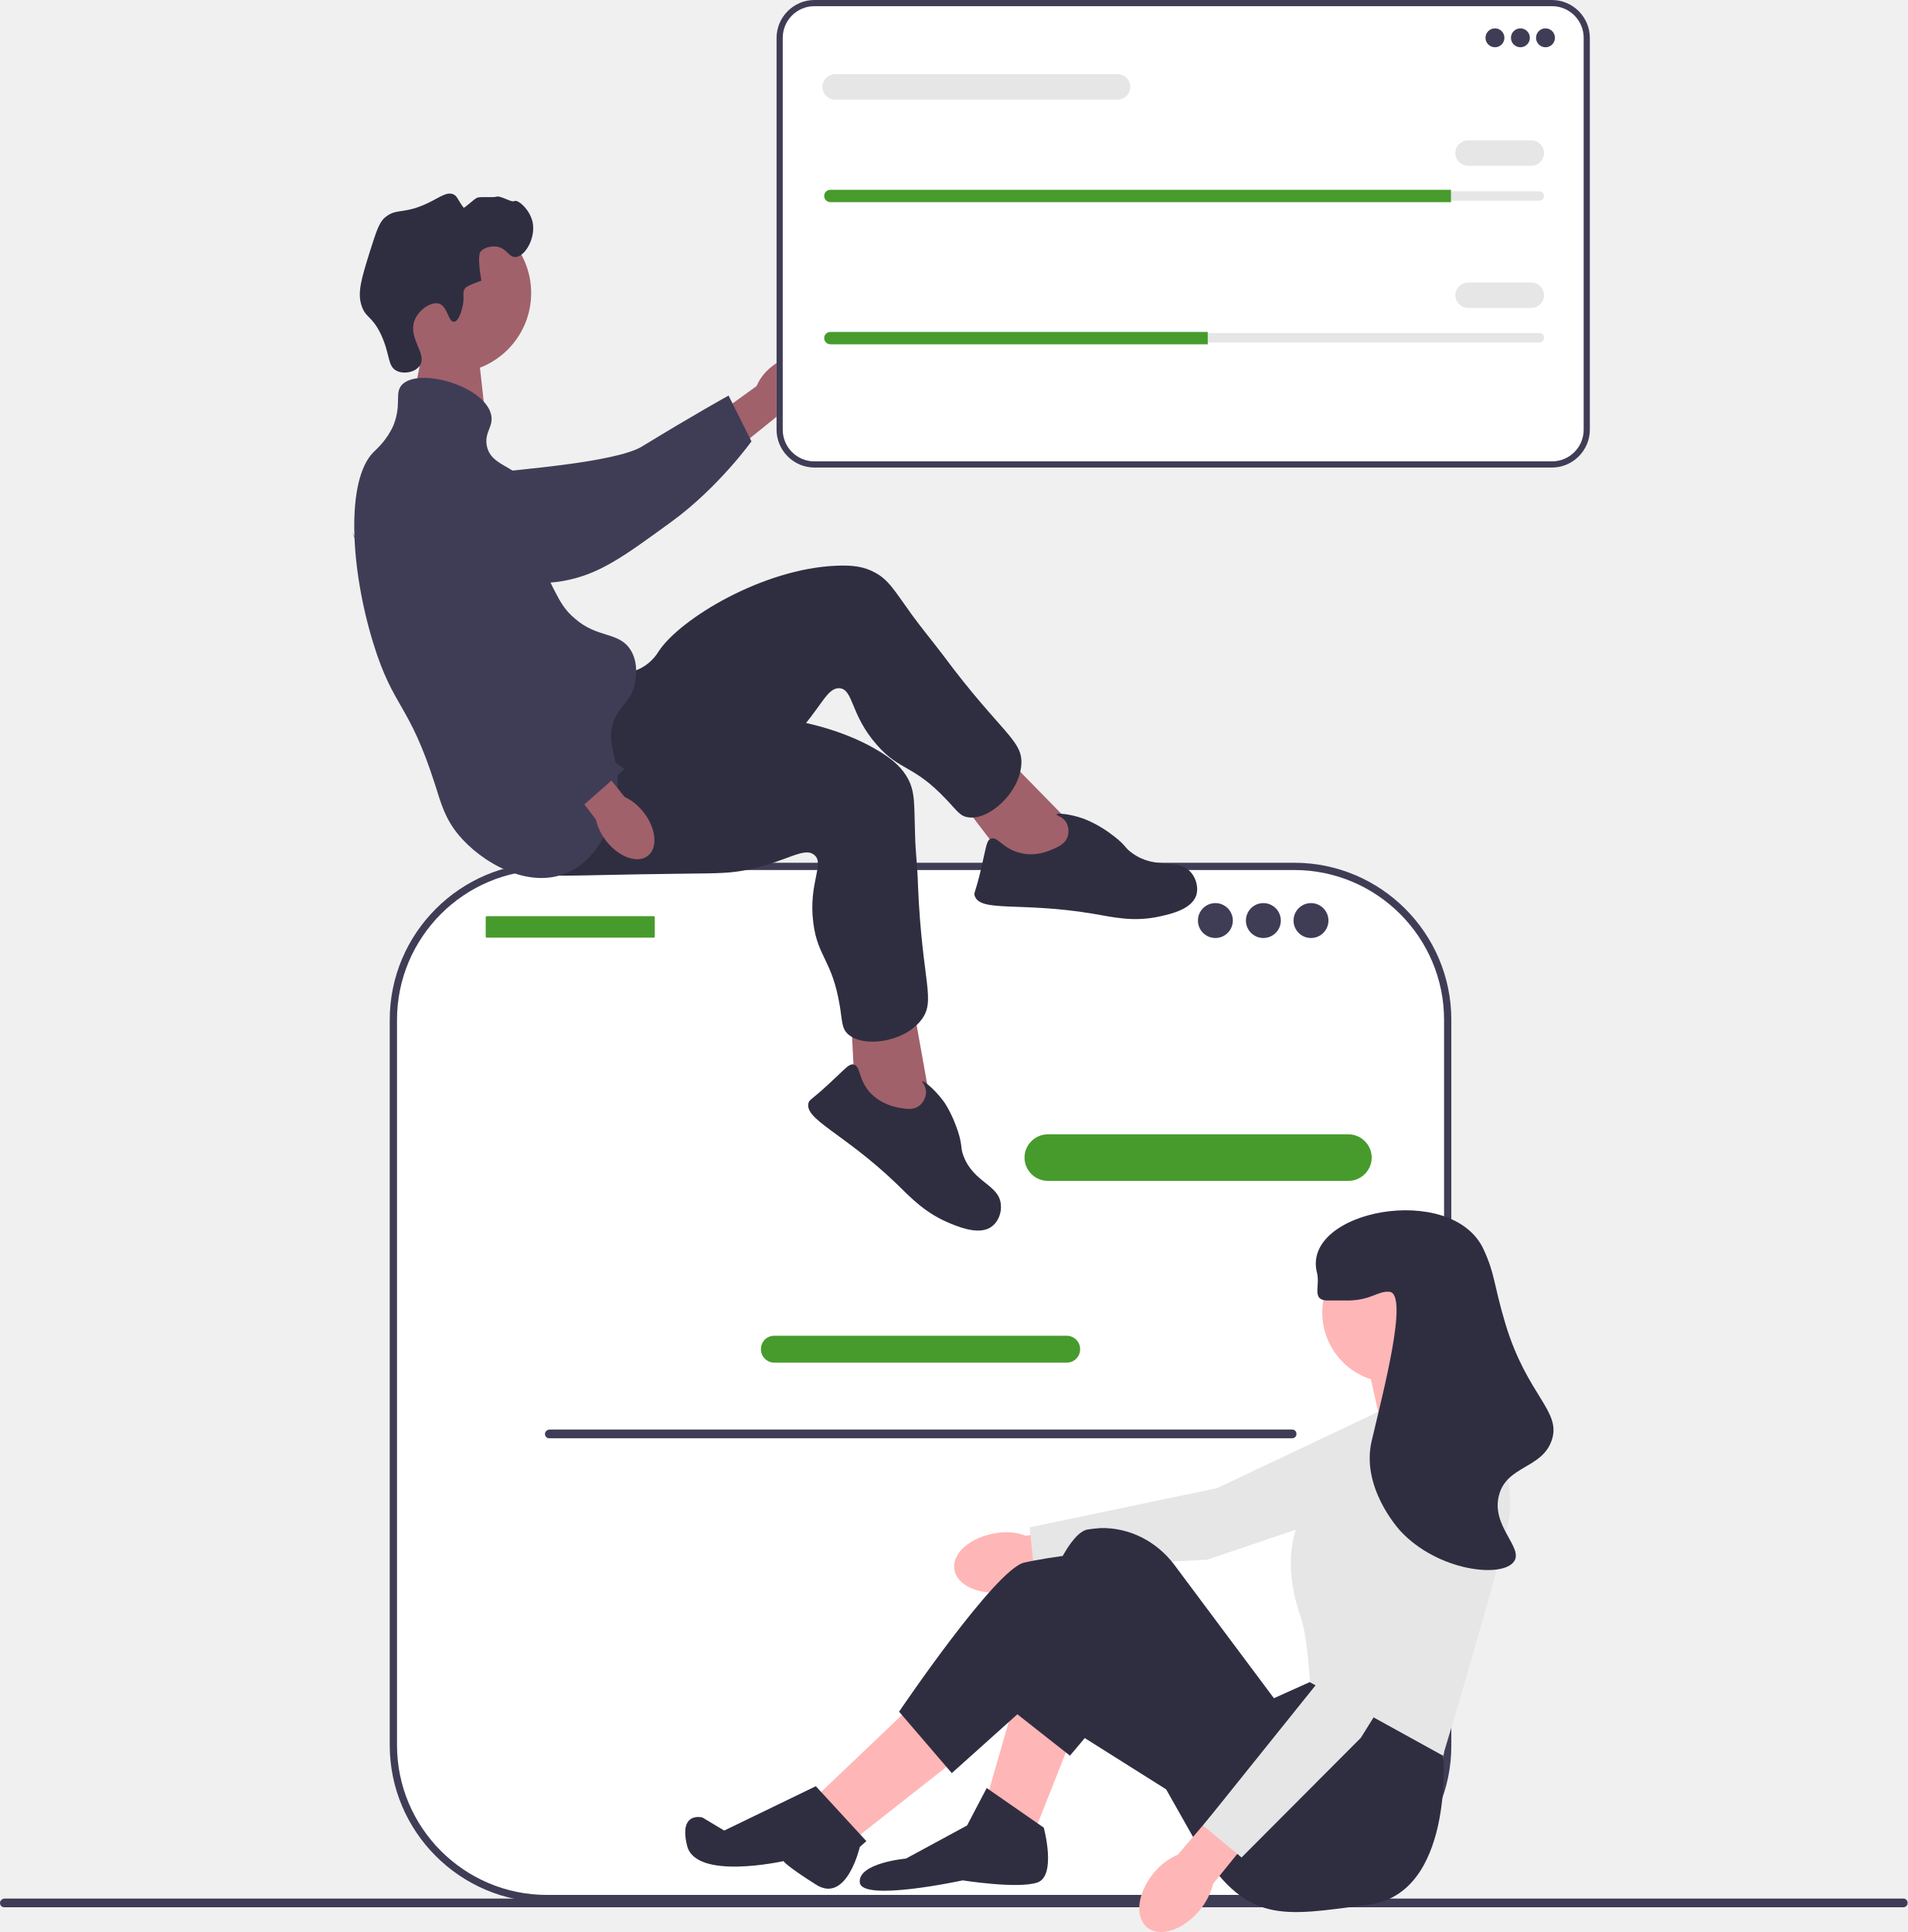
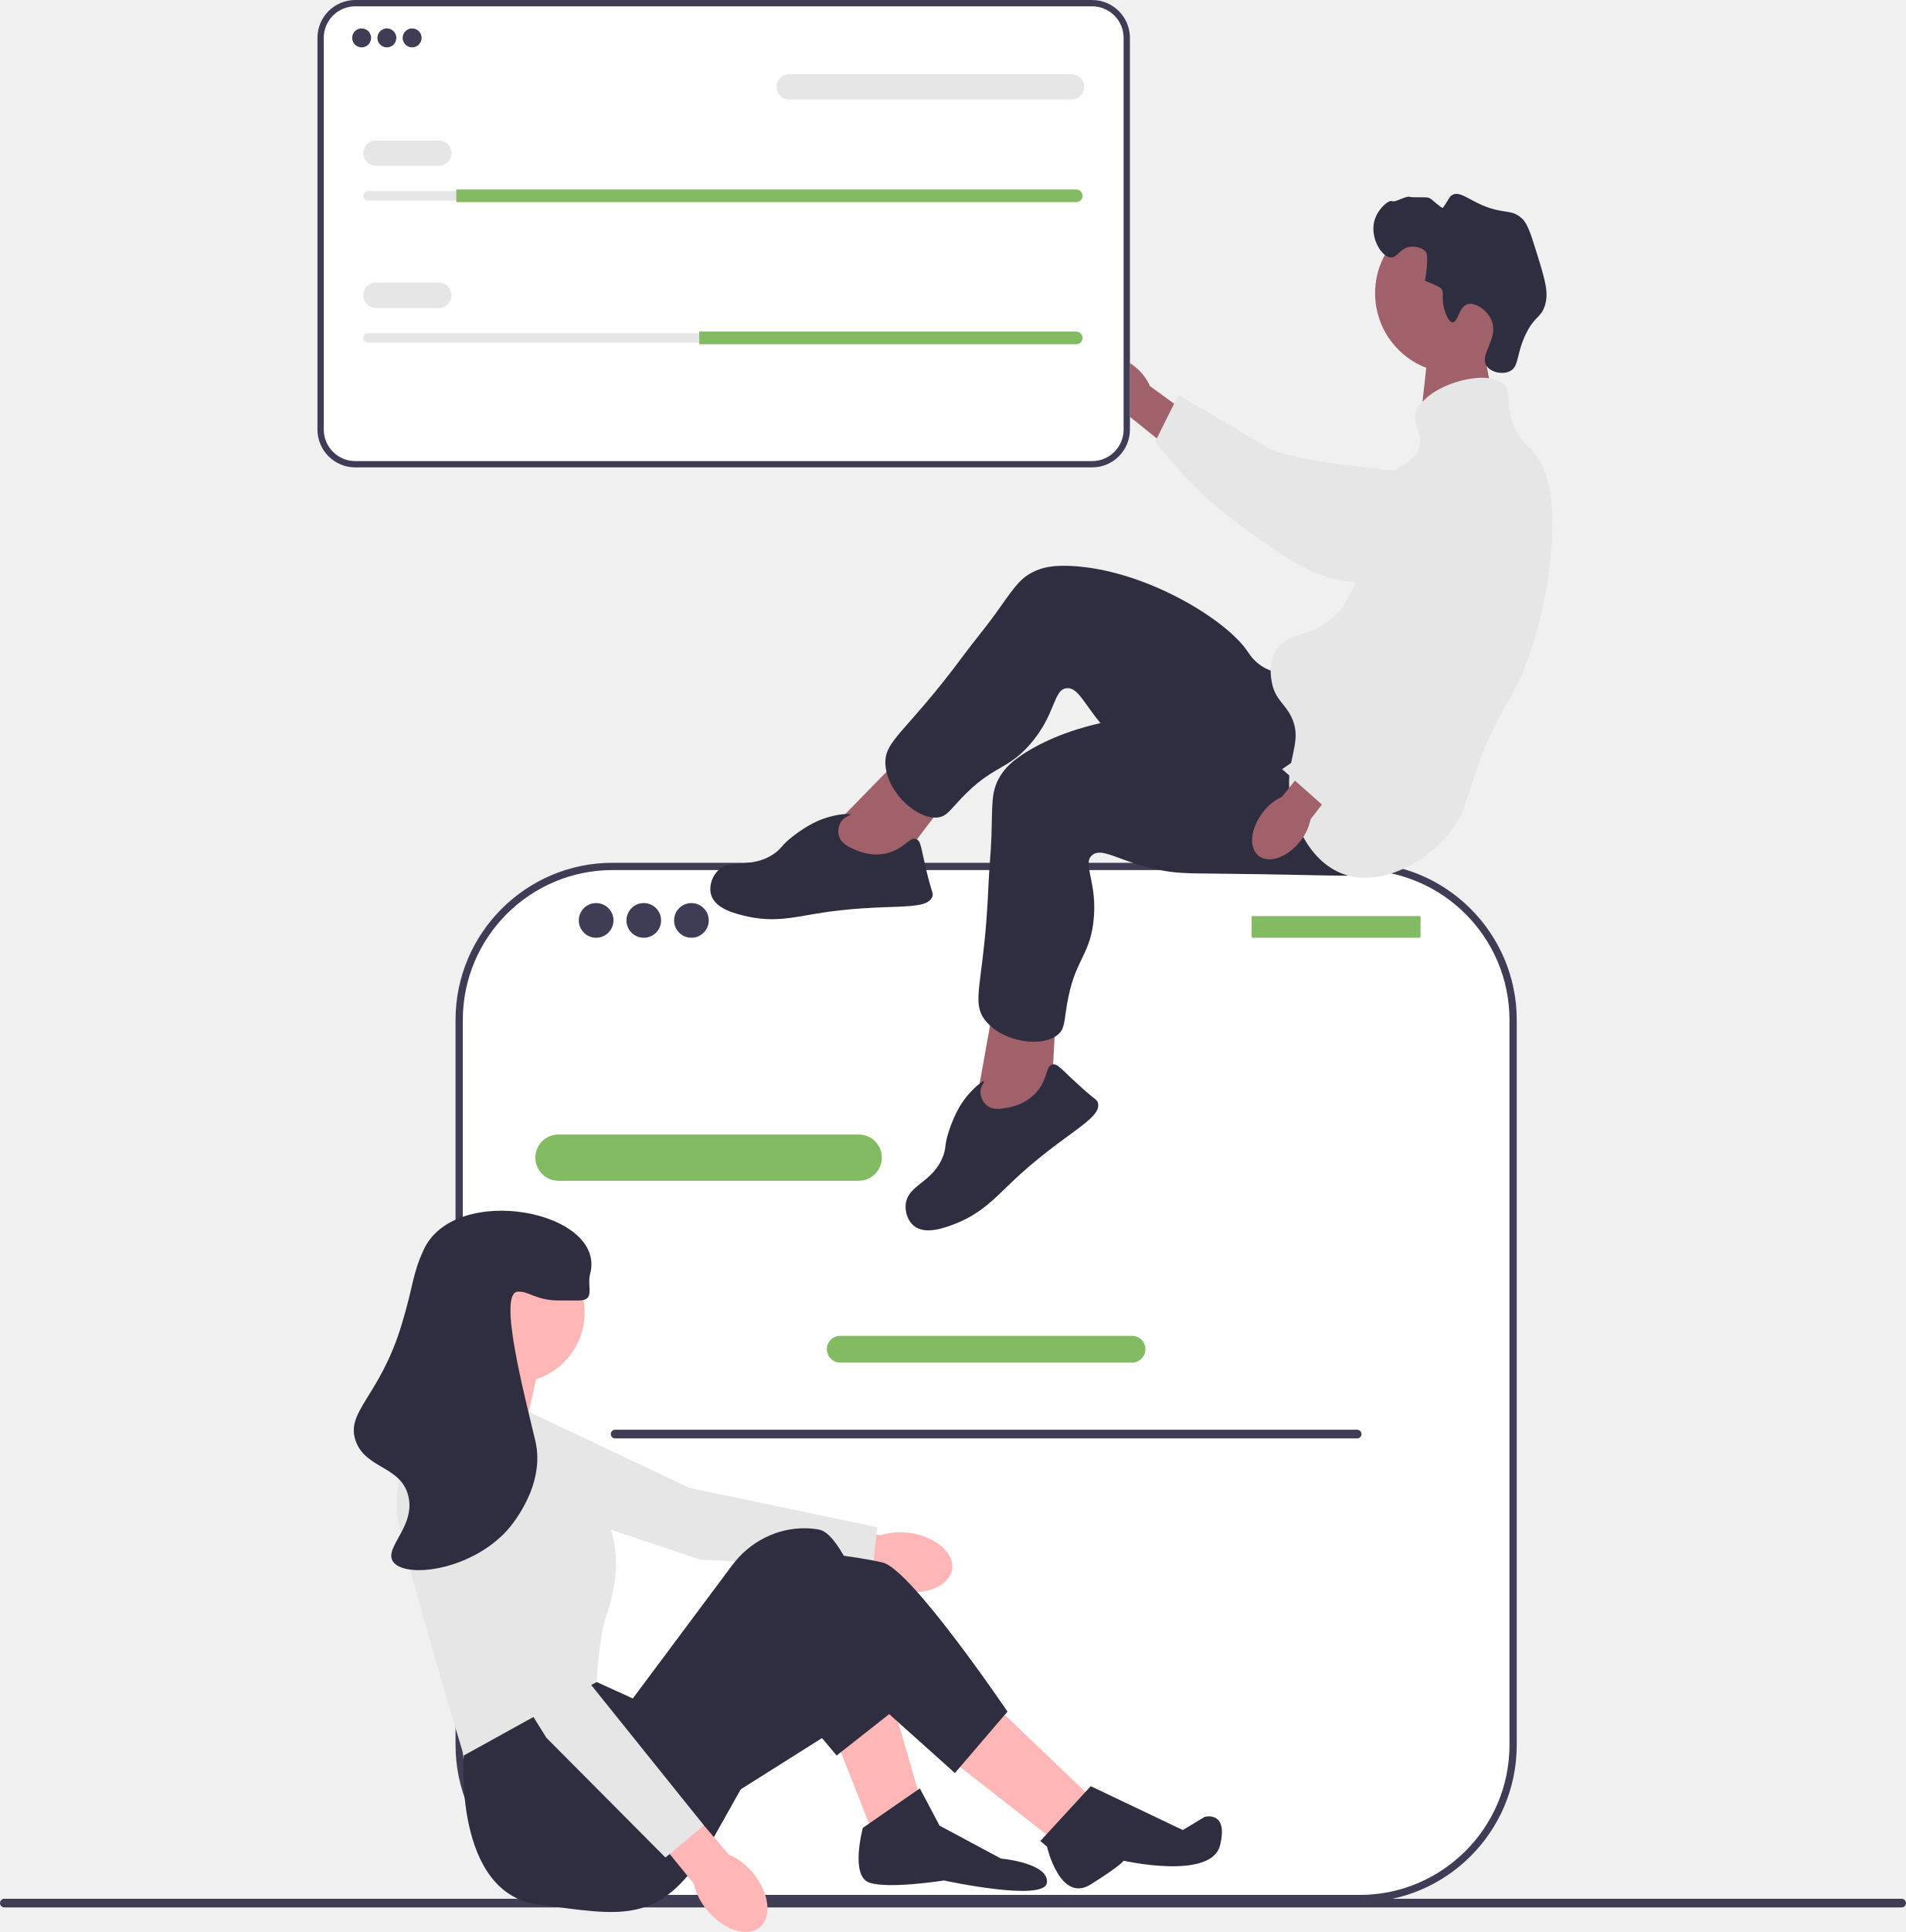
- <svg xmlns="http://www.w3.org/2000/svg" id="Layer_1" x="0px" y="0px" viewBox="0 0 524.7 531.4" style="enable-background:new 0 0 524.7 531.4;" xml:space="preserve">
-   <style type="text/css">	.st0{fill:#A0616A;}	.st1{fill:#3F3D56;}	.st2{fill:#FFFFFF;}	.st3{fill:#479b2c;}	.st4{fill:#2F2E41;}	.st5{fill:#FFB6B6;}	.st6{fill:#E6E6E6;}</style>
-   <polygon class="st0" points="117.7,88.7 113.7,109.7 133.6,115.4 131.1,92.9 " />
-   <path class="st1" d="M0,523.4c0,0.7,0.5,1.2,1.2,1.2h522.3c0.7,0,1.2-0.5,1.2-1.2c0-0.7-0.5-1.2-1.2-1.2H1.2 C0.5,522.3,0,522.8,0,523.4z" />
-   <g>
-     <path class="st2" d="M356,238.3H150.4c-23.3,0-42.2,18.9-42.2,42.2V480c0,23.3,18.9,42.2,42.2,42.2H356c23.3,0,42.2-18.9,42.2-42.2  V280.5C398.3,257.2,379.4,238.3,356,238.3L356,238.3z" />
-     <path class="st1" d="M356,523.2H150.4c-23.8,0-43.2-19.4-43.2-43.2V280.5c0-23.8,19.4-43.2,43.2-43.2H356  c23.8,0,43.2,19.4,43.2,43.2V480C399.3,503.8,379.9,523.2,356,523.2L356,523.2z M150.4,239.3c-22.7,0-41.2,18.5-41.2,41.2V480  c0,22.7,18.5,41.2,41.2,41.2H356c22.7,0,41.2-18.5,41.2-41.2V280.5c0-22.7-18.5-41.2-41.2-41.2L150.4,239.3L150.4,239.3z" />
-     <path class="st3" d="M370.9,324.8h-82.7c-3.5,0-6.4-2.9-6.4-6.4s2.9-6.4,6.4-6.4h82.7c3.5,0,6.4,2.9,6.4,6.4  S374.4,324.8,370.9,324.8L370.9,324.8z" />
-     <path class="st3" d="M293.4,374.8H213c-2,0-3.7-1.6-3.7-3.7s1.6-3.7,3.7-3.7h80.4c2,0,3.7,1.6,3.7,3.7S295.4,374.8,293.4,374.8  L293.4,374.8z" />
-     <path class="st3" d="M133.9,252h45.9c0.2,0,0.3,0.1,0.3,0.3v5.3c0,0.2-0.1,0.3-0.3,0.3h-45.9c-0.2,0-0.3-0.1-0.3-0.3v-5.3  C133.6,252.1,133.8,252,133.9,252z" />
-     <circle class="st1" cx="334.3" cy="253.2" r="4.8" />
-     <circle class="st1" cx="347.5" cy="253.2" r="4.8" />
-     <circle class="st1" cx="360.6" cy="253.2" r="4.8" />
-     <path class="st1" d="M149.9,394.4c0,0.7,0.5,1.2,1.2,1.2h204.3c0.7,0,1.2-0.5,1.2-1.2c0-0.7-0.5-1.2-1.2-1.2H151.1  C150.4,393.3,149.9,393.8,149.9,394.4z" />
+ <svg xmlns="http://www.w3.org/2000/svg" width="671" height="680" viewBox="0 0 671 680" fill="none">
+   <g clip-path="url(#clip0_633_1317)">
+     <path d="M520.505 113.561L525.621 140.433L500.117 147.628L503.286 118.938L520.505 113.561Z" fill="#A0616A" />
+     <path d="M671 669.824C671 670.668 670.322 671.347 669.478 671.347H1.522C0.678 671.347 0 670.668 0 669.824C0 668.979 0.678 668.301 1.522 668.301H669.478C670.322 668.301 671 668.979 671 669.824Z" fill="#3F3D56" />
+     <path d="M215.664 304.951H478.693C508.521 304.951 532.701 329.145 532.701 358.99V614.194C532.701 644.039 508.521 668.233 478.693 668.233H215.664C185.836 668.233 161.656 644.039 161.656 614.194V358.99C161.656 329.145 185.836 304.951 215.664 304.951Z" fill="white" />
+     <path d="M215.664 669.512H478.694C509.179 669.512 533.98 644.696 533.98 614.194V358.99C533.98 328.488 509.179 303.671 478.694 303.671H215.664C185.179 303.671 160.377 328.488 160.377 358.99V614.194C160.377 644.696 185.179 669.512 215.664 669.512ZM478.694 306.231C507.769 306.231 531.423 329.898 531.423 358.99V614.194C531.423 643.286 507.769 666.953 478.694 666.953H215.664C186.589 666.953 162.935 643.286 162.935 614.194V358.99C162.935 329.898 186.589 306.231 215.664 306.231L478.694 306.231Z" fill="#3F3D56" />
+     <path d="M196.61 415.591H302.334C306.818 415.591 310.467 411.94 310.467 407.453C310.467 402.966 306.818 399.316 302.334 399.316H196.61C192.126 399.316 188.478 402.966 188.478 407.453C188.478 411.94 192.126 415.591 196.61 415.591Z" fill="#83BB62" />
+     <path d="M295.794 479.582H398.563C401.154 479.582 403.262 477.473 403.262 474.881C403.262 472.288 401.154 470.18 398.563 470.18H295.794C293.203 470.18 291.096 472.288 291.096 474.881C291.096 477.473 293.203 479.582 295.794 479.582Z" fill="#83BB62" />
+     <path d="M441.048 322.428H499.72C499.94 322.428 500.117 322.606 500.117 322.825V329.66C500.117 329.879 499.94 330.057 499.72 330.057H441.048C440.828 330.057 440.651 329.879 440.651 329.66V322.825C440.651 322.606 440.828 322.428 441.048 322.428Z" fill="#83BB62" />
+     <path d="M243.418 330.057C240.05 330.057 237.319 327.324 237.319 323.954C237.319 320.583 240.05 317.851 243.418 317.851C246.787 317.851 249.518 320.583 249.518 323.954C249.518 327.324 246.787 330.057 243.418 330.057Z" fill="#3F3D56" />
+     <path d="M226.645 330.057C223.277 330.057 220.546 327.324 220.546 323.954C220.546 320.583 223.277 317.851 226.645 317.851C230.013 317.851 232.744 320.583 232.744 323.954C232.744 327.324 230.013 330.057 226.645 330.057Z" fill="#3F3D56" />
+     <path d="M209.874 330.057C206.505 330.057 203.774 327.324 203.774 323.954C203.774 320.583 206.505 317.851 209.874 317.851C213.242 317.851 215.973 320.583 215.973 323.954C215.973 327.324 213.242 330.057 209.874 330.057Z" fill="#3F3D56" />
+     <path d="M479.334 504.749C479.334 505.594 478.656 506.272 477.812 506.272H216.546C215.702 506.272 215.024 505.594 215.024 504.749C215.024 503.905 215.702 503.227 216.546 503.227H477.812C478.656 503.227 479.334 503.905 479.334 504.749Z" fill="#3F3D56" />
+     <path d="M399.652 129.138C394.09 124.539 387.21 123.684 384.286 127.226C381.361 130.768 383.5 137.366 389.065 141.966C391.263 143.834 393.875 145.148 396.685 145.798L420.497 164.985L429.258 153.612L404.852 135.904C403.684 133.266 401.901 130.946 399.652 129.138Z" fill="#A0616A" />
+     <path d="M537.288 172.429C537.3 171.58 537.292 164.179 531.816 159.5C525.525 154.127 516.648 156.302 513.535 157.065C506.343 158.827 505.753 161.914 498.999 165.086C486.363 171.02 502.195 167.983 494.677 166.08C492.074 165.421 454.631 162.823 445.311 157.083C427.185 145.92 414.834 139.151 414.834 139.151L406.76 155.308C406.76 155.308 418.435 171.551 434.867 183.585C451.721 195.928 460.149 202.1 472.956 204.484C474.059 204.69 501.185 209.324 523.032 192.992C528.015 189.267 537.146 182.441 537.288 172.429Z" fill="#E6E6E6" />
+     <path d="M512.243 131.337C496.709 131.337 484.116 118.737 484.116 103.194C484.116 87.651 496.709 75.051 512.243 75.051C527.777 75.051 540.369 87.651 540.369 103.194C540.369 118.737 527.777 131.337 512.243 131.337Z" fill="#A0616A" />
+     <path d="M291.966 292.268L320.932 262.601L335.885 278.207L314.304 306.653L292.898 309.103L291.966 292.268Z" fill="#A0616A" />
+     <path d="M457.365 236.635C455.671 236.775 450.287 237.855 445.141 235.022C441.629 233.088 439.828 230.214 439.219 229.299C431.672 217.958 402.704 200.271 376.706 199.183C370.818 198.936 366.943 199.619 363.421 201.456C358.426 204.061 356.432 207.793 350.094 216.534C346.627 221.316 342.791 225.82 339.282 230.571C318.741 258.386 310.953 260.57 311.749 269.487C312.632 279.381 323.296 288.767 330.384 287.684C333.287 287.24 334.411 285.22 338.289 281.132C349.66 269.145 354.364 271.359 362.46 262.178C371.912 251.458 370.674 242.57 375.606 242.226C380.179 241.908 382.122 249.49 391.885 259.563C396.352 264.172 399.533 266.287 409.225 273.014C446.966 299.212 447.568 301.053 455.185 303.143C458.517 304.057 482.169 310.545 490.595 300.22C503.779 284.062 472.631 235.365 457.365 236.635Z" fill="#2F2E41" />
+     <path d="M300.821 298.973C298.691 298.015 296.2 296.896 295.398 294.323C294.856 292.581 295.168 290.434 296.289 288.95C297.583 287.238 299.497 287.012 299.42 286.709C299.302 286.248 294.775 286.428 289.806 288.186C288.868 288.518 284.62 290.071 279.216 294.292C274.887 297.674 275.469 298.352 272.754 300.302C264.421 306.288 256.604 301.57 252.095 307.184C250.355 309.351 249.612 312.427 250.345 314.914C251.815 319.908 258.968 321.627 262.877 322.515C272.292 324.652 279.418 322.907 286.859 321.653C312.164 317.386 326.382 321.272 328.285 315.406C328.645 314.296 328.06 314.39 326.108 306.243C324.183 298.202 324.246 295.994 322.606 295.35C320.137 294.381 318.479 298.79 312.26 300.299C306.749 301.636 302.202 299.593 300.821 298.973Z" fill="#2F2E41" />
+     <path d="M343.465 389.323L350.783 348.499L371.914 353.011L370.021 388.675L353.683 402.729L343.465 389.323Z" fill="#A0616A" />
+     <path d="M449.101 250.357C447.778 251.425 443.929 255.343 438.081 255.891C434.09 256.264 430.986 254.897 429.97 254.483C417.359 249.339 383.464 250.98 361.341 264.687C356.331 267.791 353.507 270.533 351.624 274.033C348.953 278.994 349.397 283.202 349.059 293.997C348.873 299.901 348.227 305.784 347.99 311.686C346.603 346.243 341.385 352.426 347.048 359.357C353.331 367.047 367.423 368.823 372.68 363.944C374.832 361.945 374.629 359.643 375.544 354.081C378.225 337.773 383.361 336.962 384.907 324.816C386.711 310.636 380.699 303.976 384.587 300.921C388.192 298.089 394.056 303.271 407.787 306.12C414.07 307.424 417.889 307.386 429.684 307.507C475.615 307.98 477.147 309.165 484.622 306.614C487.892 305.498 511.104 297.578 512.281 284.3C514.123 263.522 461.021 240.729 449.101 250.357Z" fill="#2F2E41" />
+     <path d="M354.554 389.894C352.254 390.299 349.565 390.773 347.457 389.094C346.031 387.957 345.085 386.005 345.179 384.148C345.289 382.004 346.746 380.742 346.512 380.535C346.156 380.22 342.511 382.912 339.386 387.158C338.796 387.96 336.153 391.632 334.05 398.161C332.366 403.392 333.228 403.625 332.076 406.764C328.54 416.4 319.425 416.888 318.844 424.067C318.62 426.837 319.732 429.799 321.734 431.446C325.754 434.752 332.637 432.156 336.369 430.694C345.359 427.173 350.276 421.725 355.729 416.506C374.273 398.758 388.219 393.985 386.501 388.062C386.176 386.941 385.745 387.348 379.559 381.703C373.452 376.131 372.265 374.268 370.547 374.657C367.96 375.242 369.063 379.822 364.764 384.565C360.954 388.768 356.044 389.632 354.554 389.894Z" fill="#2F2E41" />
+     <path d="M508.408 108.574C507.313 104.655 508.688 103.227 507.287 101.467C507.287 101.467 506.723 100.76 501.679 98.849C503.167 90.211 502.053 88.75 502.053 88.75C500.769 87.067 498.197 86.66 496.446 86.88C492.743 87.346 492.087 90.696 489.717 90.621C486.444 90.517 482.518 83.96 483.736 78.278C484.731 73.642 489.017 70.2 490.091 70.797C491.157 71.389 494.992 68.778 496.446 69.301C497.439 69.658 502.115 69.183 503.175 69.675C504.332 70.212 507.648 73.558 507.965 73.137C510.168 70.207 510.121 69.184 511.399 68.553C513.663 67.434 516.125 69.502 520.37 71.545C529.104 75.749 531.662 73.241 535.696 76.781C537.734 78.57 538.827 81.988 540.93 88.75C543.87 98.208 545.34 102.937 543.92 107.452C542.472 112.057 540.339 111.054 537.192 117.551C533.688 124.782 534.895 128.986 531.584 130.642C529.026 131.922 524.913 131.107 523.361 128.772C520.702 124.773 527.573 119.364 525.23 113.062C523.791 109.194 519.353 106.261 516.632 107.078C513.555 108.001 513.328 113.522 511.399 113.436C509.746 113.363 508.599 109.257 508.408 108.574Z" fill="#2F2E41" />
+     <path d="M529.715 135.504C523.96 129.047 500.516 135.73 498.315 145.977C497.41 150.192 500.751 151.971 499.81 156.824C498.434 163.922 490.642 163.438 484.858 170.663C476.646 180.921 485.106 190.948 475.886 208.066C473.916 211.724 472.256 214.807 468.784 217.791C460.817 224.638 453.402 222.29 449.346 228.638C446.312 233.385 447.558 239.236 447.85 240.607C449.048 246.227 452.293 247.597 454.579 252.202C458.383 259.864 454.076 265.489 453.831 274.644C453.525 286.098 459.609 301.975 471.774 307.185C485.442 313.037 501.926 303.344 509.903 293.719C514.663 287.976 516.045 282.679 518.127 276.14C527.434 246.916 532.691 249.559 539.808 226.394C547.944 199.911 549.544 168.886 539.808 159.068C538.518 157.767 534.967 154.759 532.706 149.343C529.664 142.056 532.292 138.395 529.715 135.504Z" fill="#E6E6E6" />
+     <path d="M444.67 285.82C440.208 291.493 439.516 298.396 443.125 301.237C446.733 304.078 453.275 301.781 457.738 296.106C459.552 293.863 460.803 291.218 461.386 288.392L479.99 264.116L470.377 256.78L451.307 280.457C448.698 281.689 446.423 283.528 444.67 285.82Z" fill="#A0616A" />
+     <path d="M512.804 160.113C511.976 159.928 504.733 158.426 499.039 162.836C492.497 167.901 492.814 177.04 492.925 180.245C493.182 187.65 496.082 188.857 497.807 196.12C501.035 209.709 494.888 222.337 491.492 229.314C490.316 231.729 486.54 239.118 479.022 247.076C464.402 262.554 451.357 270.699 451.357 270.699L465.371 283.163C465.371 283.163 487.694 276.355 502.82 262.715C518.336 248.724 542.197 199.22 547.143 187.161C547.569 186.123 541.535 203.006 530.014 178.274C527.386 172.632 522.571 162.296 512.804 160.113Z" fill="#E6E6E6" />
+     <path d="M320.652 539.609C329.559 540.975 336.075 546.681 335.205 552.353C334.335 558.025 326.41 561.515 317.5 560.147C313.933 559.649 310.537 558.304 307.596 556.224L269.927 549.959L272.441 535.061L310.025 540.382C313.455 539.279 317.099 539.014 320.652 539.609Z" fill="#FFB6B6" />
+     <path d="M158.329 493.169L172.935 524.181L246.362 548.914L307.292 552.166L308.818 537.523L242.784 523.708L175.025 491.669L158.329 493.169Z" fill="#E6E6E6" />
+     <path d="M293.756 610.923L306.87 644.112L323.84 632.534L313.812 597.802L293.756 610.923Z" fill="#FFB6B6" />
+     <path d="M348.522 598.574L383.234 631.762L369.35 646.427L333.866 618.641L348.522 598.574Z" fill="#FFB6B6" />
+     <path d="M151.822 490.518L152.207 487.817L161.078 470.45L190.391 478.169L184.991 502.095L151.822 490.518Z" fill="#FFB6B6" />
+     <path d="M164.164 606.292L163.262 617.885C163.262 617.885 159.535 666.495 189.619 670.354C219.703 674.213 232.816 678.072 250.558 647.971L278.328 598.574L294.548 617.885L316.125 600.889C316.125 600.889 300.697 540.687 288.355 538.371C286.813 538.082 285.27 537.937 283.751 537.905C273.534 537.692 263.902 542.693 257.789 550.888L222.788 597.802L210.061 592.013L164.164 606.292Z" fill="#2F2E41" />
+     <path d="M330.782 642.568L323.84 629.447L303.784 643.34C303.784 643.34 299.156 660.32 306.098 662.636C313.041 664.951 332.325 661.864 332.325 661.864C332.325 661.864 367.809 669.582 368.58 662.636C369.351 655.689 352.381 654.145 352.381 654.145L330.782 642.568Z" fill="#2F2E41" />
+     <path d="M255.186 633.306L308.796 599.507L336.18 624.044L354.693 602.433C354.693 602.433 320.753 552.264 310.725 549.949C300.697 547.633 284.498 546.09 284.498 546.09L235.13 591.627L255.186 633.306Z" fill="#2F2E41" />
+     <path d="M384.007 628.675L366.265 647.971L368.605 649.973C368.605 649.973 373.207 670.032 384.007 663.246C394.806 656.461 395.577 654.917 395.577 654.917C395.577 654.917 426.432 661.864 429.518 649.514C432.603 637.165 424.118 639.481 424.118 639.481L416.414 644.112L384.007 628.675Z" fill="#2F2E41" />
+     <path d="M181.134 486.659C167.502 486.659 156.45 475.601 156.45 461.96C156.45 448.32 167.502 437.262 181.134 437.262C194.767 437.262 205.818 448.32 205.818 461.96C205.818 475.601 194.767 486.659 181.134 486.659Z" fill="#FFB6B6" />
+     <path d="M186.921 497.079L151.437 486.273C151.437 486.273 137.552 518.69 139.867 533.354C142.181 548.019 163.264 617.885 163.264 617.885L210.062 592.013C210.062 592.013 210.833 576.577 213.147 569.63C215.462 562.684 222.79 541.459 206.591 523.707C190.392 505.954 186.921 497.079 186.921 497.079Z" fill="#E6E6E6" />
+     <path d="M265.017 659.148C270.792 666.07 271.903 674.663 267.499 678.339C263.096 682.016 254.847 679.384 249.071 672.458C246.726 669.724 245.069 666.467 244.24 662.96L220.142 633.321L231.881 623.816L256.539 652.691C259.84 654.135 262.747 656.349 265.017 659.148Z" fill="#FFB6B6" />
+     <path d="M159.703 512.65L151.316 545.891L192.365 611.637L234.269 653.777L247.852 642.503L205.59 589.888L173.556 522.096L159.703 512.65Z" fill="#E6E6E6" />
+     <path d="M203.889 457.715C197.559 457.7 197.2 457.742 196.176 457.715C188.324 457.508 186.271 454.417 182.291 454.628C175.188 455.004 184.563 490.638 188.462 507.112C192.286 523.269 179.363 537.747 178.434 538.757C165.317 553.031 142.276 555.641 138.322 549.563C135.122 544.643 146.464 537.162 143.722 526.408C141.042 515.896 128.668 517.015 125.209 507.112C121.587 496.741 133.76 491.511 141.408 466.205C145.8 451.673 145.023 448.965 149.122 439.963C160.077 415.903 213.775 426.147 207.746 448.453C206.58 452.768 209.684 457.729 203.889 457.715Z" fill="#2F2E41" />
+     <path d="M125.068 164.512H384.494C391.83 164.512 397.799 158.54 397.799 151.2V13.313C397.799 5.973 391.83 0 384.494 0H125.068C117.732 0 111.763 5.973 111.763 13.313V151.2C111.763 158.54 117.732 164.512 125.068 164.512Z" fill="white" />
+     <path d="M125.068 164.512H384.494C391.83 164.512 397.799 158.54 397.799 151.2V13.313C397.799 5.973 391.83 0 384.494 0H125.068C117.732 0 111.763 5.973 111.763 13.313V151.2C111.763 158.54 117.732 164.512 125.068 164.512ZM384.494 2.223C390.605 2.223 395.577 7.198 395.577 13.313V151.2C395.577 157.314 390.605 162.289 384.494 162.289H125.068C118.957 162.289 113.985 157.314 113.985 151.2V13.313C113.985 7.198 118.957 2.223 125.068 2.223H384.494Z" fill="#3F3D56" />
+     <path d="M145.091 16.674C143.25 16.674 141.758 15.181 141.758 13.339C141.758 11.497 143.25 10.004 145.091 10.004C146.932 10.004 148.424 11.497 148.424 13.339C148.424 15.181 146.932 16.674 145.091 16.674Z" fill="#3F3D56" />
+     <path d="M136.204 16.674C134.364 16.674 132.872 15.181 132.872 13.339C132.872 11.497 134.364 10.004 136.204 10.004C138.045 10.004 139.537 11.497 139.537 13.339C139.537 15.181 138.045 16.674 136.204 16.674Z" fill="#3F3D56" />
+     <path d="M127.316 16.674C125.475 16.674 123.983 15.181 123.983 13.339C123.983 11.497 125.475 10.004 127.316 10.004C129.156 10.004 130.648 11.497 130.648 13.339C130.648 15.181 129.156 16.674 127.316 16.674Z" fill="#3F3D56" />
+     <path d="M378.914 67.25C379.833 67.25 380.58 67.998 380.58 68.917C380.58 69.366 380.407 69.78 380.093 70.087C379.776 70.411 379.361 70.585 378.914 70.585H129.539C128.62 70.585 127.872 69.837 127.872 68.917C127.872 68.469 128.045 68.054 128.359 67.748C128.676 67.424 129.091 67.25 129.539 67.25H378.914Z" fill="#E6E6E6" />
+     <path d="M160.644 66.694V71.141H378.913C379.524 71.141 380.079 70.896 380.479 70.485C380.89 70.085 381.135 69.529 381.135 68.917C381.135 67.695 380.135 66.694 378.913 66.694H160.644Z" fill="#83BB62" />
+     <path d="M132.316 58.357H154.535C156.985 58.357 158.979 56.363 158.979 53.911C158.979 51.459 156.985 49.465 154.535 49.465H132.316C129.866 49.465 127.873 51.459 127.873 53.911C127.873 56.363 129.866 58.357 132.316 58.357Z" fill="#E6E6E6" />
+     <path d="M277.847 35.014H377.248C379.698 35.014 381.691 33.02 381.691 30.568C381.691 28.116 379.698 26.122 377.248 26.122H277.847C275.397 26.122 273.403 28.116 273.403 30.568C273.403 33.02 275.397 35.014 277.847 35.014Z" fill="#E6E6E6" />
+     <path d="M378.914 117.271C379.833 117.271 380.58 118.019 380.58 118.938C380.58 119.386 380.407 119.801 380.093 120.107C379.776 120.432 379.361 120.605 378.914 120.605H129.539C128.62 120.605 127.872 119.857 127.872 118.938C127.872 118.49 128.045 118.075 128.359 117.769C128.676 117.444 129.091 117.271 129.539 117.271H378.914Z" fill="#E6E6E6" />
+     <path d="M246.185 116.715V121.161H378.913C379.524 121.161 380.079 120.917 380.479 120.505C380.89 120.105 381.135 119.549 381.135 118.938C381.135 117.715 380.135 116.715 378.913 116.715H246.185Z" fill="#83BB62" />
+     <path d="M132.316 108.378H154.535C156.985 108.378 158.979 106.384 158.979 103.932C158.979 101.48 156.985 99.486 154.535 99.486H132.316C129.866 99.486 127.873 101.48 127.873 103.932C127.873 106.384 129.866 108.378 132.316 108.378Z" fill="#E6E6E6" />
  </g>
-   <g>
-     <path id="uuid-d0b76542-8f08-4363-846d-0cc3b89caf22-57" class="st0" d="M212.2,100.9c4.3-3.6,9.7-4.3,12-1.5  c2.3,2.8,0.6,7.9-3.7,11.5c-1.7,1.5-3.8,2.5-6,3l-18.6,15L189,120l19.1-13.8C209,104.1,210.4,102.3,212.2,100.9L212.2,100.9z" />
-     <path class="st1" d="M104.6,134.7c0-0.7,0-6.4,4.3-10.1c4.9-4.2,11.9-2.5,14.3-1.9c5.6,1.4,6.1,3.8,11.4,6.3  c9.9,4.6-2.5,2.3,3.4,0.8c2-0.5,31.3-2.5,38.6-7c14.2-8.7,23.8-14,23.8-14l6.3,12.6c0,0-9.1,12.7-22,22.1  c-13.2,9.6-19.8,14.5-29.8,16.3c-0.9,0.2-22.1,3.8-39.2-9C111.8,147.9,104.7,142.6,104.6,134.7L104.6,134.7z" />
-     <circle class="st0" cx="124.1" cy="80.6" r="22" />
-     <g>
-       <polygon class="st0" points="296.4,228.4 273.7,205.2 262,217.4 278.9,239.6 295.6,241.6   " />
-       <path class="st4" d="M167,184.9c1.3,0.1,5.5,1,9.6-1.3c2.7-1.5,4.2-3.8,4.6-4.5c5.9-8.9,28.6-22.7,48.9-23.5   c4.6-0.2,7.6,0.3,10.4,1.8c3.9,2,5.5,5,10.4,11.8c2.7,3.7,5.7,7.3,8.5,11c16.1,21.7,22.2,23.4,21.5,30.4   c-0.7,7.7-9,15.1-14.6,14.2c-2.3-0.3-3.1-1.9-6.2-5.1c-8.9-9.4-12.6-7.6-18.9-14.8c-7.4-8.4-6.4-15.3-10.3-15.6   c-3.6-0.2-5.1,5.7-12.7,13.5c-3.5,3.6-6,5.3-13.6,10.5c-29.5,20.5-30,21.9-35.9,23.5c-2.6,0.7-21.1,5.8-27.7-2.3   C130.8,222,155.1,183.9,167,184.9L167,184.9z" />
-       <path class="st4" d="M289.5,233.6c1.7-0.7,3.6-1.6,4.2-3.6c0.4-1.4,0.2-3-0.7-4.2c-1-1.3-2.5-1.5-2.4-1.8c0.1-0.4,3.6-0.2,7.5,1.2   c0.7,0.3,4.1,1.5,8.3,4.8c3.4,2.6,2.9,3.2,5.1,4.7c6.5,4.7,12.6,1,16.2,5.4c1.4,1.7,1.9,4.1,1.4,6c-1.2,3.9-6.7,5.2-9.8,5.9   c-7.4,1.7-12.9,0.3-18.8-0.7c-19.8-3.3-30.9-0.3-32.4-4.9c-0.3-0.9,0.2-0.8,1.7-7.2c1.5-6.3,1.5-8,2.7-8.5   c1.9-0.8,3.2,2.7,8.1,3.9C284.8,235.7,288.4,234.1,289.5,233.6L289.5,233.6z" />
-     </g>
-     <g>
-       <polygon class="st0" points="256.1,304.2 250.4,272.3 233.9,275.9 235.3,303.7 248.1,314.7   " />
-       <path class="st4" d="M173.5,195.6c1,0.8,4,3.9,8.6,4.3c3.1,0.3,5.5-0.8,6.3-1.1c9.9-4,36.4-2.7,53.7,8c3.9,2.4,6.1,4.6,7.6,7.3   c2.1,3.9,1.7,7.2,2,15.6c0.1,4.6,0.7,9.2,0.8,13.8c1.1,27,5.2,31.8,0.7,37.3c-4.9,6-15.9,7.4-20,3.6c-1.7-1.6-1.5-3.4-2.2-7.7   c-2.1-12.7-6.1-13.4-7.3-22.9c-1.4-11.1,3.3-16.3,0.2-18.7c-2.8-2.2-7.4,1.8-18.1,4.1c-4.9,1-7.9,1-17.1,1.1   c-35.9,0.4-37.1,1.3-43-0.7c-2.6-0.9-20.7-7.1-21.6-17.4C122.7,205.9,164.2,188.1,173.5,195.6L173.5,195.6z" />
-       <path class="st4" d="M247.4,304.7c1.8,0.3,3.9,0.7,5.5-0.6c1.1-0.9,1.9-2.4,1.8-3.9c-0.1-1.7-1.2-2.7-1-2.8   c0.3-0.2,3.1,1.9,5.6,5.2c0.5,0.6,2.5,3.5,4.2,8.6c1.3,4.1,0.6,4.3,1.5,6.7c2.8,7.5,9.9,7.9,10.3,13.5c0.2,2.2-0.7,4.5-2.3,5.8   c-3.1,2.6-8.5,0.6-11.4-0.6c-7-2.8-10.9-7-15.1-11.1c-14.5-13.9-25.4-17.6-24.1-22.2c0.3-0.9,0.6-0.6,5.4-5c4.8-4.4,5.7-5.8,7-5.5   c2,0.5,1.2,4,4.5,7.7C242.4,303.8,246.3,304.5,247.4,304.7L247.4,304.7z" />
-     </g>
-     <path class="st4" d="M127.1,84.8c0.9-3.1-0.2-4.2,0.9-5.6c0,0,0.4-0.6,4.4-2l0,0c-1.2-6.8-0.3-7.9-0.3-7.9c1-1.3,3-1.6,4.4-1.5  c2.9,0.4,3.4,3,5.3,2.9c2.6-0.1,5.6-5.2,4.7-9.6c-0.8-3.6-4.1-6.3-5-5.8c-0.8,0.5-3.8-1.6-5-1.2c-0.8,0.3-4.4-0.1-5.3,0.3  c-0.9,0.4-3.5,3-3.7,2.7c-1.7-2.3-1.7-3.1-2.7-3.6c-1.8-0.9-3.7,0.7-7,2.3c-6.8,3.3-8.8,1.3-12,4.1c-1.6,1.4-2.4,4.1-4.1,9.4  c-2.3,7.4-3.4,11.1-2.3,14.6c1.1,3.6,2.8,2.8,5.3,7.9c2.7,5.7,1.8,8.9,4.4,10.2c2,1,5.2,0.4,6.4-1.5c2.1-3.1-3.3-7.4-1.5-12.3  c1.1-3,4.6-5.3,6.7-4.7c2.4,0.7,2.6,5,4.1,5C126.1,88.6,127,85.4,127.1,84.8C127.1,84.8,127.1,84.8,127.1,84.8z" />
-     <path class="st1" d="M110.5,105.9c4.5-5,22.8,0.2,24.6,8.2c0.7,3.3-1.9,4.7-1.2,8.5c1.1,5.5,7.2,5.2,11.7,10.8  c6.4,8-0.2,15.9,7,29.2c1.5,2.9,2.8,5.3,5.6,7.6c6.2,5.4,12,3.5,15.2,8.5c2.4,3.7,1.4,8.3,1.2,9.4c-0.9,4.4-3.5,5.5-5.3,9.1  c-3,6,0.4,10.4,0.6,17.5c0.2,9-4.5,21.4-14,25.4c-10.7,4.6-23.6-3-29.8-10.5c-3.7-4.5-4.8-8.6-6.4-13.7  c-7.3-22.8-11.4-20.8-17-38.9c-6.4-20.7-7.6-44.9,0-52.6c1-1,3.8-3.4,5.6-7.6C110.5,111,108.5,108.2,110.5,105.9L110.5,105.9z" />
-     <g>
-       <path id="uuid-35da8825-ceb1-46f8-a8e3-884fcc945dd4-58" class="st0" d="M177,223.4c3.5,4.4,4,9.8,1.2,12c-2.8,2.2-7.9,0.4-11.4-4   c-1.4-1.8-2.4-3.8-2.9-6l-14.5-19l7.5-5.7l14.9,18.5C173.8,220.1,175.6,221.6,177,223.4L177,223.4z" />
-       <path class="st1" d="M123.7,125.1c0.6-0.1,6.3-1.3,10.8,2.1c5.1,4,4.9,11.1,4.8,13.6c-0.2,5.8-2.5,6.7-3.8,12.4   c-2.5,10.6,2.3,20.5,4.9,25.9c0.9,1.9,3.9,7.7,9.8,13.9c11.4,12.1,21.6,18.5,21.6,18.5l-11,9.7c0,0-17.5-5.3-29.3-16   c-12.1-10.9-30.8-49.6-34.7-59c-0.3-0.8,4.4,12.4,13.4-6.9C112.3,134.9,116.1,126.8,123.7,125.1   C123.7,125.1,123.7,125.1,123.7,125.1z" />
-     </g>
-   </g>
-   <g>
-     <path id="uuid-ba1531a6-e7ab-4297-b996-1d676f43fe3f-59" class="st5" d="M273.9,421.7c-7,1.1-12.1,5.5-11.4,10  c0.7,4.4,6.9,7.2,13.8,6.1c2.8-0.4,5.4-1.4,7.7-3.1l29.5-4.9l-2-11.6l-29.4,4.2C279.6,421.4,276.7,421.2,273.9,421.7L273.9,421.7z" />
-     <polygon class="st6" points="400.9,385.4 389.4,409.6 332,429 284.4,431.5 283.2,420.1 334.8,409.3 387.8,384.2  " />
-     <polygon class="st5" points="295,477.4 284.7,503.4 271.5,494.3 279.3,467.2  " />
-     <polygon class="st5" points="252.2,467.8 225,493.7 235.9,505.2 263.6,483.4  " />
-     <polygon class="st5" points="406,383.3 405.7,381.2 398.7,367.6 375.8,373.7 380,392.4  " />
-     <path class="st4" d="M396.3,473.8l0.7,9.1c0,0,2.9,38-20.6,41s-33.8,6-47.6-17.5L307,467.8l-12.7,15.1l-16.9-13.3  c0,0,12.1-47,21.7-48.9c1.2-0.2,2.4-0.3,3.6-0.4c8-0.2,15.5,3.7,20.3,10.1l27.4,36.7l10-4.5L396.3,473.8L396.3,473.8z" />
-     <path class="st4" d="M266,502.1l5.4-10.3l15.7,10.9c0,0,3.6,13.3-1.8,15.1s-20.5-0.6-20.5-0.6s-27.7,6-28.3,0.6s12.7-6.6,12.7-6.6  L266,502.1L266,502.1z" />
-     <path class="st4" d="M325.1,494.9l-41.9-26.4l-21.4,19.2l-14.5-16.9c0,0,26.5-39.2,34.4-41s20.5-3,20.5-3l38.6,35.6L325.1,494.9  L325.1,494.9z" />
-     <path class="st4" d="M224.4,491.3l13.9,15.1l-1.8,1.6c0,0-3.6,15.7-12,10.4s-9-6.5-9-6.5s-24.1,5.4-26.5-4.2s4.2-7.8,4.2-7.8l6,3.6  L224.4,491.3L224.4,491.3z" />
-     <circle class="st5" cx="383" cy="361" r="19.3" />
-     <path class="st6" d="M378.5,388.4l27.7-8.4c0,0,10.9,25.3,9,36.8c-1.8,11.5-18.3,66.1-18.3,66.1l-36.6-20.2c0,0-0.6-12.1-2.4-17.5  s-7.5-22,5.1-35.9S378.5,388.4,378.5,388.4L378.5,388.4z" />
-     <g>
-       <path id="uuid-375aaccb-22f9-42b6-a352-baabb12db8d2-60" class="st5" d="M317.4,515.1c-4.5,5.4-5.4,12.1-1.9,15   c3.4,2.9,9.9,0.8,14.4-4.6c1.8-2.1,3.1-4.7,3.8-7.4l18.8-23.2l-9.2-7.4l-19.3,22.6C321.5,511.2,319.2,512.9,317.4,515.1   L317.4,515.1z" />
-       <polygon class="st6" points="399.8,400.6 406.4,426.6 374.3,478 341.5,510.9 330.9,502.1 363.9,461 389,408   " />
-     </g>
-     <path class="st4" d="M365.2,357.7c4.9,0,5.2,0,6,0c6.1-0.2,7.7-2.6,10.9-2.4c5.6,0.3-1.8,28.1-4.8,41c-3,12.6,7.1,23.9,7.8,24.7  c10.3,11.2,28.3,13.2,31.4,8.4c2.5-3.8-6.4-9.7-4.2-18.1c2.1-8.2,11.8-7.3,14.5-15.1c2.8-8.1-6.7-12.2-12.7-32  c-3.4-11.4-2.8-13.5-6-20.5c-8.6-18.8-50.6-10.8-45.8,6.6C363.1,353.8,360.7,357.7,365.2,357.7L365.2,357.7z" />
-   </g>
-   <g>
-     <path class="st2" d="M426.9,128.6H224c-5.7,0-10.4-4.7-10.4-10.4V10.4C213.6,4.7,218.3,0,224,0h202.9c5.7,0,10.4,4.7,10.4,10.4  v107.8C437.3,123.9,432.6,128.6,426.9,128.6z" />
-     <path class="st1" d="M426.9,128.6H224c-5.7,0-10.4-4.7-10.4-10.4V10.4C213.6,4.7,218.3,0,224,0h202.9c5.7,0,10.4,4.7,10.4,10.4  v107.8C437.3,123.9,432.6,128.6,426.9,128.6z M224,1.7c-4.8,0-8.7,3.9-8.7,8.7v107.8c0,4.8,3.9,8.7,8.7,8.7h202.9  c4.8,0,8.7-3.9,8.7-8.7V10.4c0-4.8-3.9-8.7-8.7-8.7C426.9,1.7,224,1.7,224,1.7z" />
-     <circle class="st1" cx="411.2" cy="10.4" r="2.6" />
-     <circle class="st1" cx="418.2" cy="10.4" r="2.6" />
-     <circle class="st1" cx="425.1" cy="10.4" r="2.6" />
-     <path class="st6" d="M228.4,52.6c-0.7,0-1.3,0.6-1.3,1.3c0,0.4,0.1,0.7,0.4,0.9c0.2,0.3,0.6,0.4,0.9,0.4h195c0.7,0,1.3-0.6,1.3-1.3  c0-0.4-0.1-0.7-0.4-0.9c-0.2-0.3-0.6-0.4-0.9-0.4H228.4z" />
-     <path class="st3" d="M399.1,52.1v3.5H228.4c-0.5,0-0.9-0.2-1.2-0.5c-0.3-0.3-0.5-0.7-0.5-1.2c0-1,0.8-1.7,1.7-1.7H399.1z" />
-     <path class="st6" d="M421.2,45.6h-17.4c-1.9,0-3.5-1.6-3.5-3.5s1.6-3.5,3.5-3.5h17.4c1.9,0,3.5,1.6,3.5,3.5S423.1,45.6,421.2,45.6z  " />
-     <path class="st6" d="M307.4,27.4h-77.7c-1.9,0-3.5-1.6-3.5-3.5s1.6-3.5,3.5-3.5h77.7c1.9,0,3.5,1.6,3.5,3.5S309.3,27.4,307.4,27.4z  " />
-     <path class="st6" d="M228.4,91.6c-0.7,0-1.3,0.6-1.3,1.3c0,0.4,0.1,0.7,0.4,0.9c0.2,0.3,0.6,0.4,0.9,0.4h195c0.7,0,1.3-0.6,1.3-1.3  c0-0.4-0.1-0.7-0.4-0.9c-0.2-0.3-0.6-0.4-0.9-0.4H228.4z" />
-     <path class="st3" d="M332.2,91.2v3.5H228.4c-0.5,0-0.9-0.2-1.2-0.5c-0.3-0.3-0.5-0.7-0.5-1.2c0-1,0.8-1.7,1.7-1.7H332.2z" />
-     <path class="st6" d="M421.2,84.7h-17.4c-1.9,0-3.5-1.6-3.5-3.5s1.6-3.5,3.5-3.5h17.4c1.9,0,3.5,1.6,3.5,3.5S423.1,84.7,421.2,84.7z  " />
-   </g>
+   <defs>
+     <clipPath id="clip0_633_1317">
+       <rect width="671" height="680" fill="white" transform="matrix(-1 0 0 1 671 0)" />
+     </clipPath>
+   </defs>
</svg>
